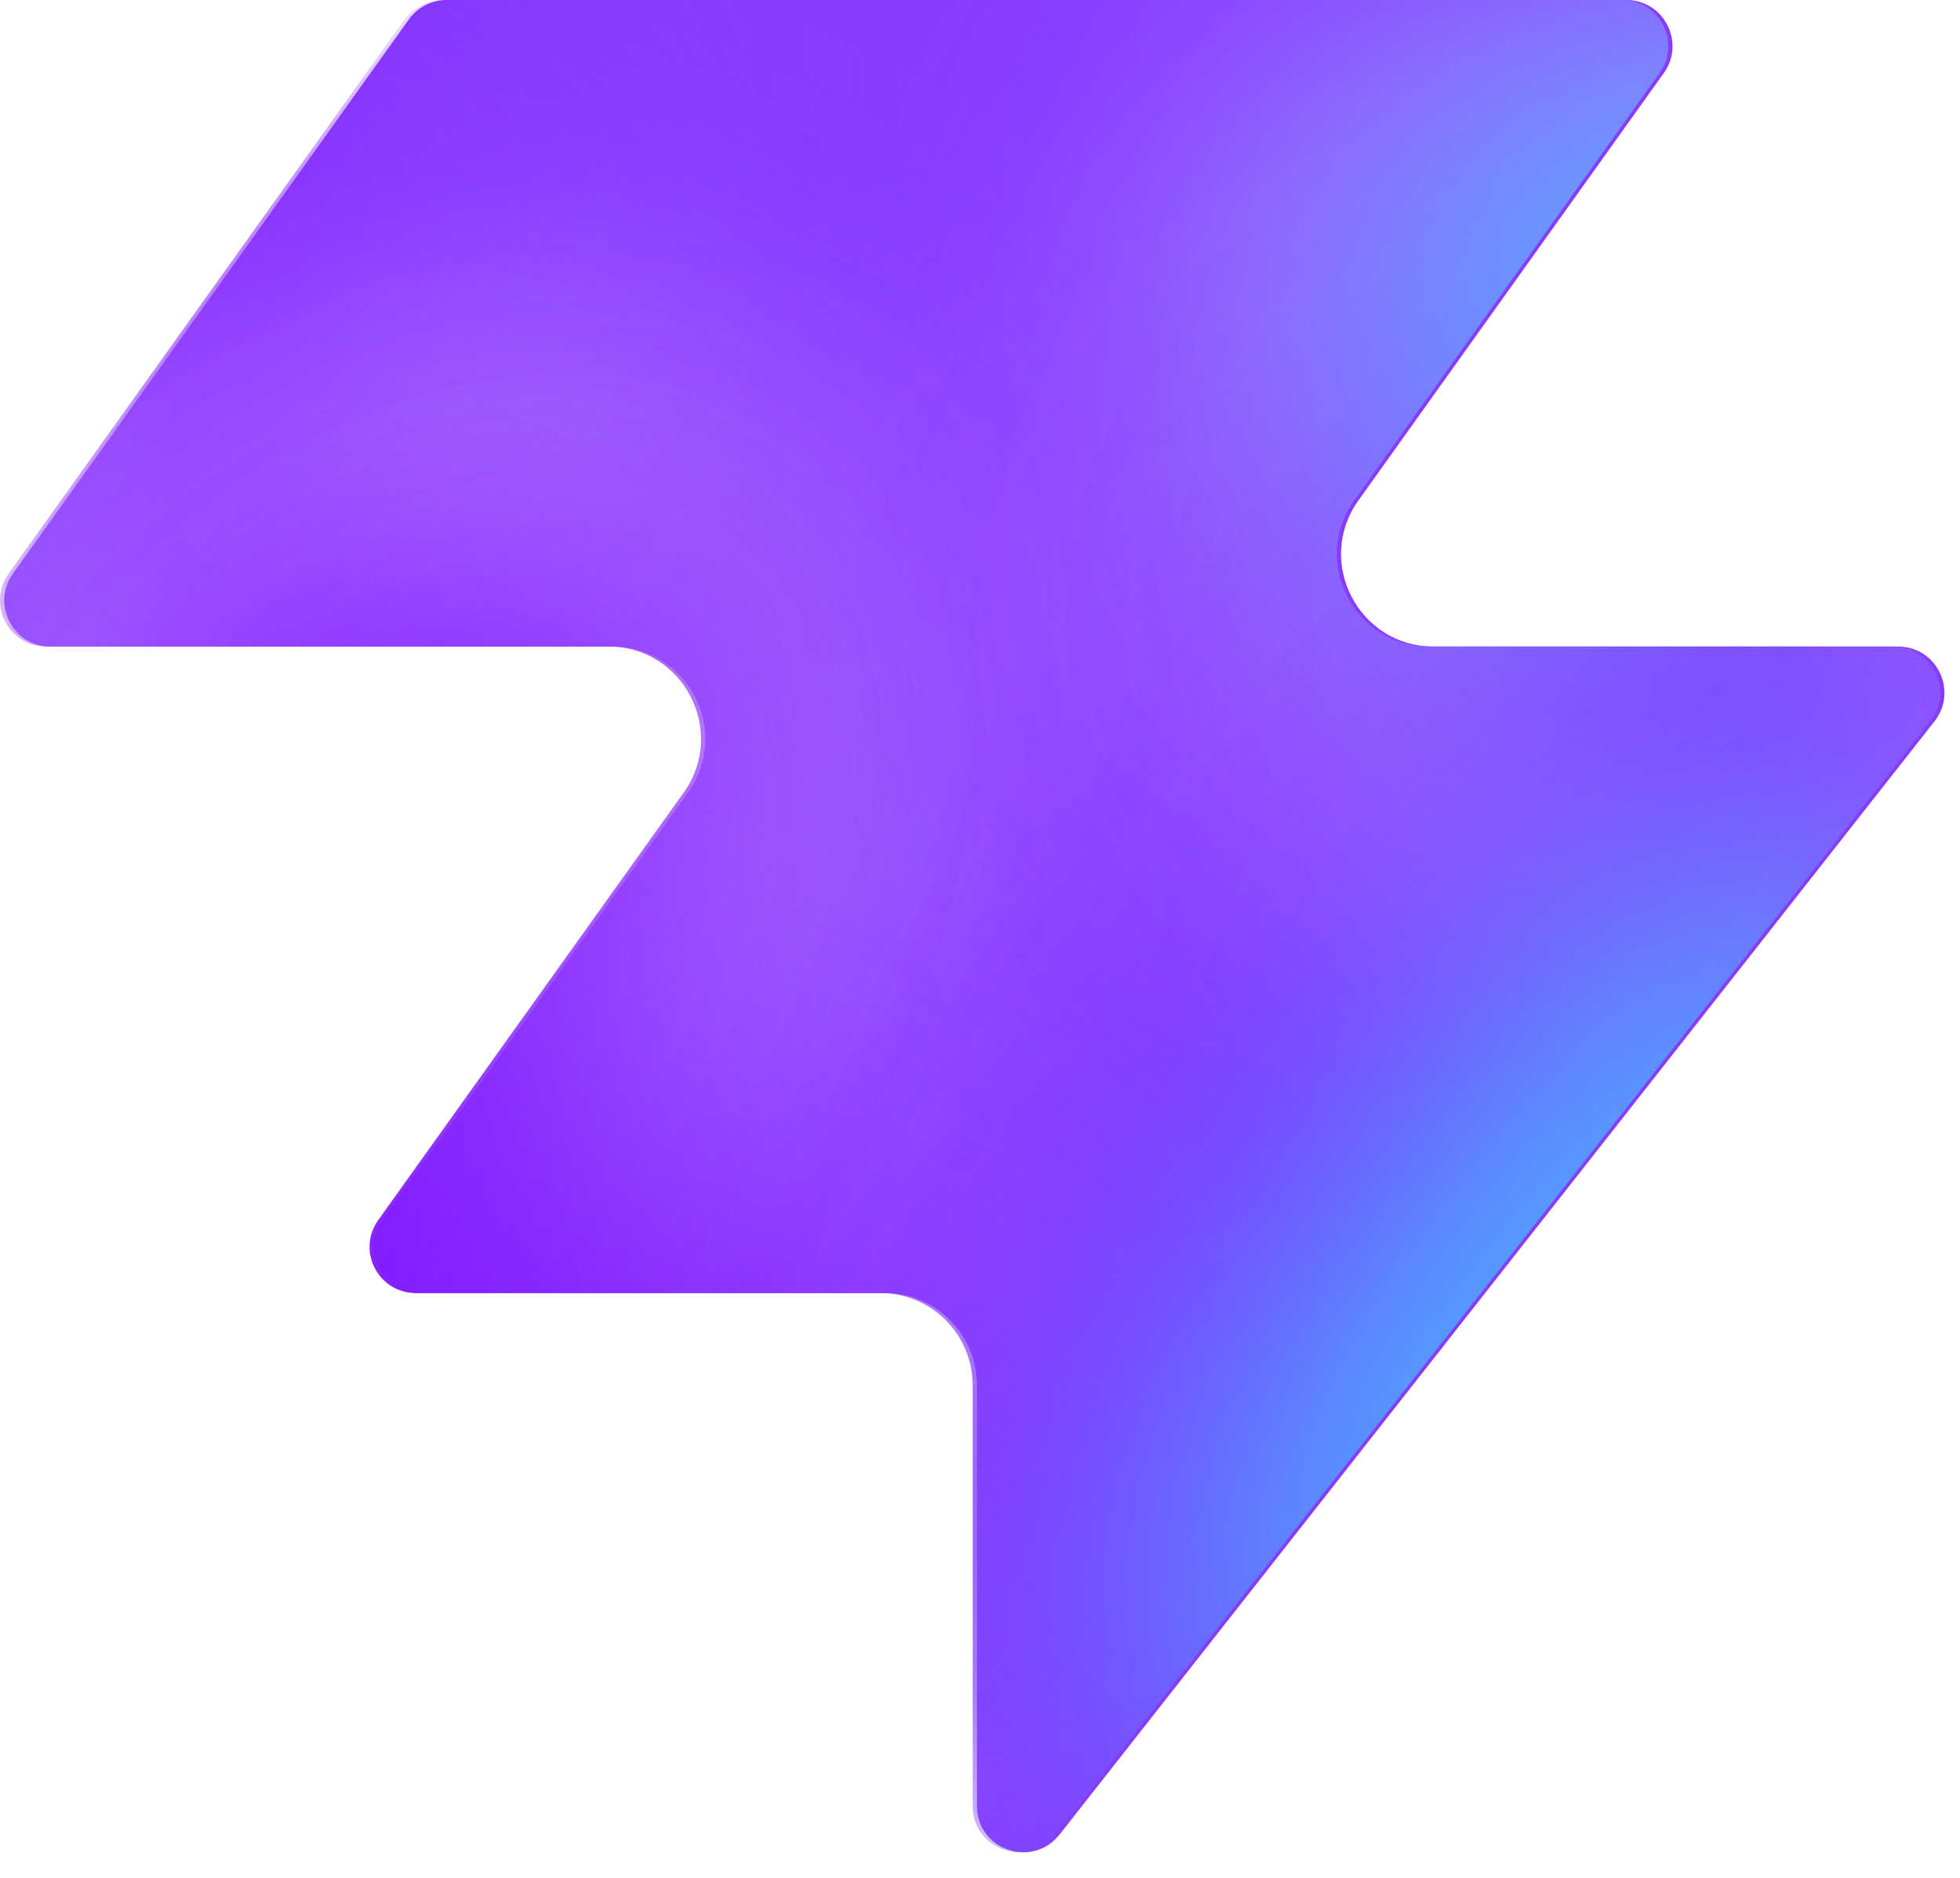
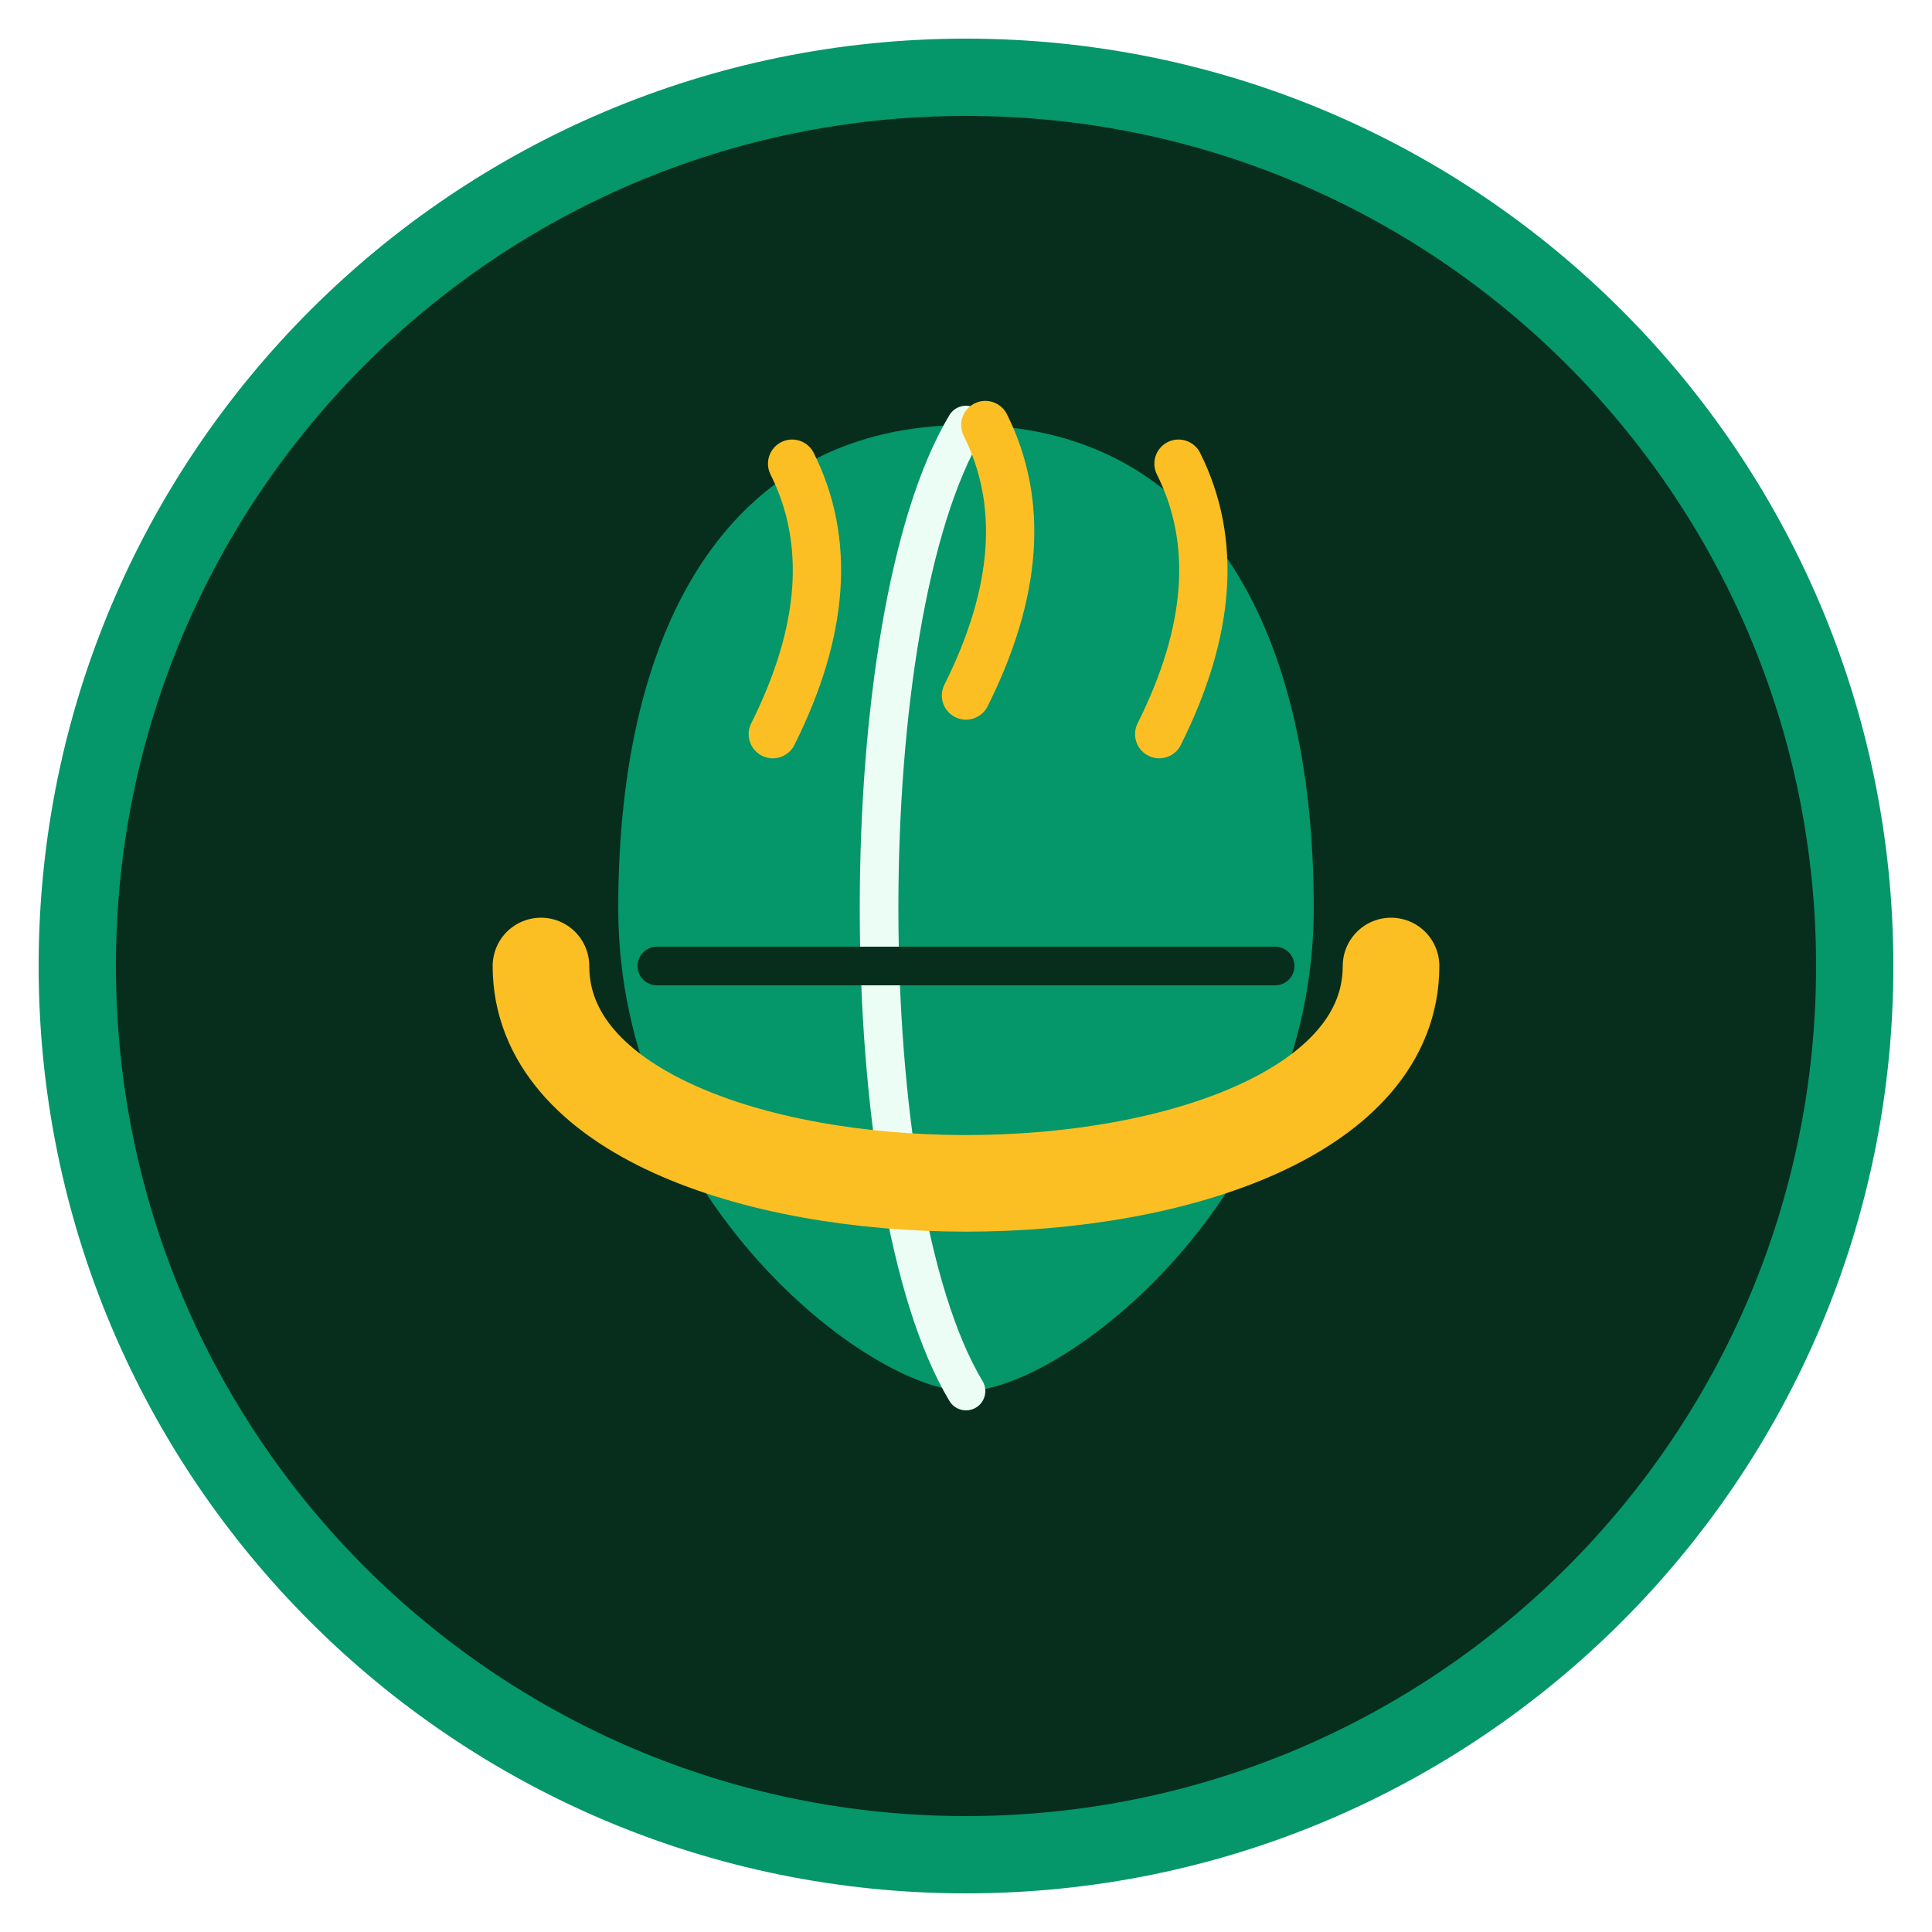
- <svg xmlns="http://www.w3.org/2000/svg" width="48" height="46" fill="none" viewBox="0 0 48 46">
-   <path fill="#863bff" d="M25.946 44.938c-.664.845-2.021.375-2.021-.698V33.937a2.26 2.26 0 0 0-2.262-2.262H10.287c-.92 0-1.456-1.04-.92-1.788l7.48-10.471c1.07-1.497 0-3.578-1.842-3.578H1.237c-.92 0-1.456-1.04-.92-1.788L10.013.474c.214-.297.556-.474.92-.474h28.894c.92 0 1.456 1.04.92 1.788l-7.48 10.471c-1.07 1.498 0 3.579 1.842 3.579h11.377c.943 0 1.473 1.088.89 1.83L25.947 44.94z" style="fill:#863bff;fill:color(display-p3 .525 .23 1);fill-opacity:1" />
-   <mask id="a" width="48" height="46" x="0" y="0" maskUnits="userSpaceOnUse" style="mask-type:alpha">
-     <path fill="#000" d="M25.842 44.938c-.664.844-2.021.375-2.021-.698V33.937a2.26 2.26 0 0 0-2.262-2.262H10.183c-.92 0-1.456-1.04-.92-1.788l7.48-10.471c1.07-1.498 0-3.579-1.842-3.579H1.133c-.92 0-1.456-1.04-.92-1.787L9.91.473c.214-.297.556-.474.92-.474h28.894c.92 0 1.456 1.04.92 1.788l-7.48 10.471c-1.07 1.498 0 3.578 1.842 3.578h11.377c.943 0 1.473 1.088.89 1.832L25.843 44.94z" style="fill:#000;fill-opacity:1" />
-   </mask>
-   <g mask="url(#a)">
-     <g filter="url(#b)">
-       <ellipse cx="5.508" cy="14.704" fill="#ede6ff" rx="5.508" ry="14.704" style="fill:#ede6ff;fill:color(display-p3 .927 .903 1);fill-opacity:1" transform="matrix(.00324 1 1 -.00324 -4.47 31.516)" />
-     </g>
-     <g filter="url(#c)">
-       <ellipse cx="10.399" cy="29.851" fill="#ede6ff" rx="10.399" ry="29.851" style="fill:#ede6ff;fill:color(display-p3 .927 .903 1);fill-opacity:1" transform="matrix(.00324 1 1 -.00324 -39.328 7.883)" />
-     </g>
-     <g filter="url(#d)">
-       <ellipse cx="5.508" cy="30.487" fill="#7e14ff" rx="5.508" ry="30.487" style="fill:#7e14ff;fill:color(display-p3 .492 .077 1);fill-opacity:1" transform="rotate(89.814 -25.913 -14.639)scale(1 -1)" />
-     </g>
-     <g filter="url(#e)">
-       <ellipse cx="5.508" cy="30.599" fill="#7e14ff" rx="5.508" ry="30.599" style="fill:#7e14ff;fill:color(display-p3 .492 .077 1);fill-opacity:1" transform="rotate(89.814 -32.644 -3.334)scale(1 -1)" />
-     </g>
-     <g filter="url(#f)">
-       <ellipse cx="5.508" cy="30.599" fill="#7e14ff" rx="5.508" ry="30.599" style="fill:#7e14ff;fill:color(display-p3 .492 .077 1);fill-opacity:1" transform="matrix(.00324 1 1 -.00324 -34.34 30.47)" />
-     </g>
-     <g filter="url(#g)">
-       <ellipse cx="14.072" cy="22.078" fill="#ede6ff" rx="14.072" ry="22.078" style="fill:#ede6ff;fill:color(display-p3 .927 .903 1);fill-opacity:1" transform="rotate(93.35 24.506 48.493)scale(-1 1)" />
-     </g>
-     <g filter="url(#h)">
-       <ellipse cx="3.47" cy="21.501" fill="#7e14ff" rx="3.47" ry="21.501" style="fill:#7e14ff;fill:color(display-p3 .492 .077 1);fill-opacity:1" transform="rotate(89.009 28.708 47.59)scale(-1 1)" />
-     </g>
-     <g filter="url(#i)">
-       <ellipse cx="3.47" cy="21.501" fill="#7e14ff" rx="3.47" ry="21.501" style="fill:#7e14ff;fill:color(display-p3 .492 .077 1);fill-opacity:1" transform="rotate(89.009 28.708 47.59)scale(-1 1)" />
-     </g>
-     <g filter="url(#j)">
-       <ellipse cx=".387" cy="8.972" fill="#7e14ff" rx="4.407" ry="29.108" style="fill:#7e14ff;fill:color(display-p3 .492 .077 1);fill-opacity:1" transform="rotate(39.51 .387 8.972)" />
-     </g>
-     <g filter="url(#k)">
-       <ellipse cx="47.523" cy="-6.092" fill="#7e14ff" rx="4.407" ry="29.108" style="fill:#7e14ff;fill:color(display-p3 .492 .077 1);fill-opacity:1" transform="rotate(37.892 47.523 -6.092)" />
-     </g>
-     <g filter="url(#l)">
-       <ellipse cx="41.412" cy="6.333" fill="#47bfff" rx="5.971" ry="9.665" style="fill:#47bfff;fill:color(display-p3 .28 .748 1);fill-opacity:1" transform="rotate(37.892 41.412 6.333)" />
-     </g>
-     <g filter="url(#m)">
-       <ellipse cx="-1.879" cy="38.332" fill="#7e14ff" rx="4.407" ry="29.108" style="fill:#7e14ff;fill:color(display-p3 .492 .077 1);fill-opacity:1" transform="rotate(37.892 -1.88 38.332)" />
-     </g>
-     <g filter="url(#n)">
-       <ellipse cx="-1.879" cy="38.332" fill="#7e14ff" rx="4.407" ry="29.108" style="fill:#7e14ff;fill:color(display-p3 .492 .077 1);fill-opacity:1" transform="rotate(37.892 -1.88 38.332)" />
-     </g>
-     <g filter="url(#o)">
-       <ellipse cx="35.651" cy="29.907" fill="#7e14ff" rx="4.407" ry="29.108" style="fill:#7e14ff;fill:color(display-p3 .492 .077 1);fill-opacity:1" transform="rotate(37.892 35.651 29.907)" />
-     </g>
-     <g filter="url(#p)">
-       <ellipse cx="38.418" cy="32.4" fill="#47bfff" rx="5.971" ry="15.297" style="fill:#47bfff;fill:color(display-p3 .28 .748 1);fill-opacity:1" transform="rotate(37.892 38.418 32.4)" />
-     </g>
-   </g>
-   <defs>
-     <filter id="b" width="60.045" height="41.654" x="-19.77" y="16.149" color-interpolation-filters="sRGB" filterUnits="userSpaceOnUse">
-       <feFlood flood-opacity="0" result="BackgroundImageFix" />
-       <feBlend in="SourceGraphic" in2="BackgroundImageFix" result="shape" />
-       <feGaussianBlur result="effect1_foregroundBlur_2002_17158" stdDeviation="7.659" />
-     </filter>
-     <filter id="c" width="90.34" height="51.437" x="-54.613" y="-7.533" color-interpolation-filters="sRGB" filterUnits="userSpaceOnUse">
-       <feFlood flood-opacity="0" result="BackgroundImageFix" />
-       <feBlend in="SourceGraphic" in2="BackgroundImageFix" result="shape" />
-       <feGaussianBlur result="effect1_foregroundBlur_2002_17158" stdDeviation="7.659" />
-     </filter>
-     <filter id="d" width="79.355" height="29.4" x="-49.64" y="2.03" color-interpolation-filters="sRGB" filterUnits="userSpaceOnUse">
-       <feFlood flood-opacity="0" result="BackgroundImageFix" />
-       <feBlend in="SourceGraphic" in2="BackgroundImageFix" result="shape" />
-       <feGaussianBlur result="effect1_foregroundBlur_2002_17158" stdDeviation="4.596" />
-     </filter>
-     <filter id="e" width="79.579" height="29.4" x="-45.045" y="20.029" color-interpolation-filters="sRGB" filterUnits="userSpaceOnUse">
-       <feFlood flood-opacity="0" result="BackgroundImageFix" />
-       <feBlend in="SourceGraphic" in2="BackgroundImageFix" result="shape" />
-       <feGaussianBlur result="effect1_foregroundBlur_2002_17158" stdDeviation="4.596" />
-     </filter>
-     <filter id="f" width="79.579" height="29.4" x="-43.513" y="21.178" color-interpolation-filters="sRGB" filterUnits="userSpaceOnUse">
-       <feFlood flood-opacity="0" result="BackgroundImageFix" />
-       <feBlend in="SourceGraphic" in2="BackgroundImageFix" result="shape" />
-       <feGaussianBlur result="effect1_foregroundBlur_2002_17158" stdDeviation="4.596" />
-     </filter>
-     <filter id="g" width="74.749" height="58.852" x="15.756" y="-17.901" color-interpolation-filters="sRGB" filterUnits="userSpaceOnUse">
-       <feFlood flood-opacity="0" result="BackgroundImageFix" />
-       <feBlend in="SourceGraphic" in2="BackgroundImageFix" result="shape" />
-       <feGaussianBlur result="effect1_foregroundBlur_2002_17158" stdDeviation="7.659" />
-     </filter>
-     <filter id="h" width="61.377" height="25.362" x="23.548" y="2.284" color-interpolation-filters="sRGB" filterUnits="userSpaceOnUse">
-       <feFlood flood-opacity="0" result="BackgroundImageFix" />
-       <feBlend in="SourceGraphic" in2="BackgroundImageFix" result="shape" />
-       <feGaussianBlur result="effect1_foregroundBlur_2002_17158" stdDeviation="4.596" />
-     </filter>
-     <filter id="i" width="61.377" height="25.362" x="23.548" y="2.284" color-interpolation-filters="sRGB" filterUnits="userSpaceOnUse">
-       <feFlood flood-opacity="0" result="BackgroundImageFix" />
-       <feBlend in="SourceGraphic" in2="BackgroundImageFix" result="shape" />
-       <feGaussianBlur result="effect1_foregroundBlur_2002_17158" stdDeviation="4.596" />
-     </filter>
-     <filter id="j" width="56.045" height="63.649" x="-27.636" y="-22.853" color-interpolation-filters="sRGB" filterUnits="userSpaceOnUse">
-       <feFlood flood-opacity="0" result="BackgroundImageFix" />
-       <feBlend in="SourceGraphic" in2="BackgroundImageFix" result="shape" />
-       <feGaussianBlur result="effect1_foregroundBlur_2002_17158" stdDeviation="4.596" />
-     </filter>
-     <filter id="k" width="54.814" height="64.646" x="20.116" y="-38.415" color-interpolation-filters="sRGB" filterUnits="userSpaceOnUse">
-       <feFlood flood-opacity="0" result="BackgroundImageFix" />
-       <feBlend in="SourceGraphic" in2="BackgroundImageFix" result="shape" />
-       <feGaussianBlur result="effect1_foregroundBlur_2002_17158" stdDeviation="4.596" />
-     </filter>
-     <filter id="l" width="33.541" height="35.313" x="24.641" y="-11.323" color-interpolation-filters="sRGB" filterUnits="userSpaceOnUse">
-       <feFlood flood-opacity="0" result="BackgroundImageFix" />
-       <feBlend in="SourceGraphic" in2="BackgroundImageFix" result="shape" />
-       <feGaussianBlur result="effect1_foregroundBlur_2002_17158" stdDeviation="4.596" />
-     </filter>
-     <filter id="m" width="54.814" height="64.646" x="-29.286" y="6.009" color-interpolation-filters="sRGB" filterUnits="userSpaceOnUse">
-       <feFlood flood-opacity="0" result="BackgroundImageFix" />
-       <feBlend in="SourceGraphic" in2="BackgroundImageFix" result="shape" />
-       <feGaussianBlur result="effect1_foregroundBlur_2002_17158" stdDeviation="4.596" />
-     </filter>
-     <filter id="n" width="54.814" height="64.646" x="-29.286" y="6.009" color-interpolation-filters="sRGB" filterUnits="userSpaceOnUse">
-       <feFlood flood-opacity="0" result="BackgroundImageFix" />
-       <feBlend in="SourceGraphic" in2="BackgroundImageFix" result="shape" />
-       <feGaussianBlur result="effect1_foregroundBlur_2002_17158" stdDeviation="4.596" />
-     </filter>
-     <filter id="o" width="54.814" height="64.646" x="8.244" y="-2.416" color-interpolation-filters="sRGB" filterUnits="userSpaceOnUse">
-       <feFlood flood-opacity="0" result="BackgroundImageFix" />
-       <feBlend in="SourceGraphic" in2="BackgroundImageFix" result="shape" />
-       <feGaussianBlur result="effect1_foregroundBlur_2002_17158" stdDeviation="4.596" />
-     </filter>
-     <filter id="p" width="39.409" height="43.623" x="18.713" y="10.588" color-interpolation-filters="sRGB" filterUnits="userSpaceOnUse">
-       <feFlood flood-opacity="0" result="BackgroundImageFix" />
-       <feBlend in="SourceGraphic" in2="BackgroundImageFix" result="shape" />
-       <feGaussianBlur result="effect1_foregroundBlur_2002_17158" stdDeviation="4.596" />
-     </filter>
-   </defs>
+ <svg xmlns="http://www.w3.org/2000/svg" viewBox="0 0 100 100" width="100%" height="100%">
+   <circle cx="50" cy="50" r="46" fill="#072e1c" stroke="#059669" stroke-width="4" />
+   <path d="M50 22 C62 22, 68 32, 68 47 C68 62, 55 72, 50 72 C45 72, 32 62, 32 47 C32 32, 38 22, 50 22 Z" fill="#059669" />
+   <path d="M50 22 C44 32, 44 62, 50 72" stroke="#ecfdf5" stroke-width="2" stroke-linecap="round" fill="none" />
+   <path d="M28 50 C28 65, 72 65, 72 50" stroke="#fbbf24" stroke-width="5" stroke-linecap="round" fill="none" />
+   <path d="M34 50 L66 50" stroke="#072e1c" stroke-width="2" stroke-linecap="round" fill="none" />
+   <path d="M40 38 Q44 30 41 24" stroke="#fbbf24" stroke-width="2.5" stroke-linecap="round" fill="none" />
+   <path d="M50 36 Q54 28 51 22" stroke="#fbbf24" stroke-width="2.5" stroke-linecap="round" fill="none" />
+   <path d="M60 38 Q64 30 61 24" stroke="#fbbf24" stroke-width="2.5" stroke-linecap="round" fill="none" />
</svg>
